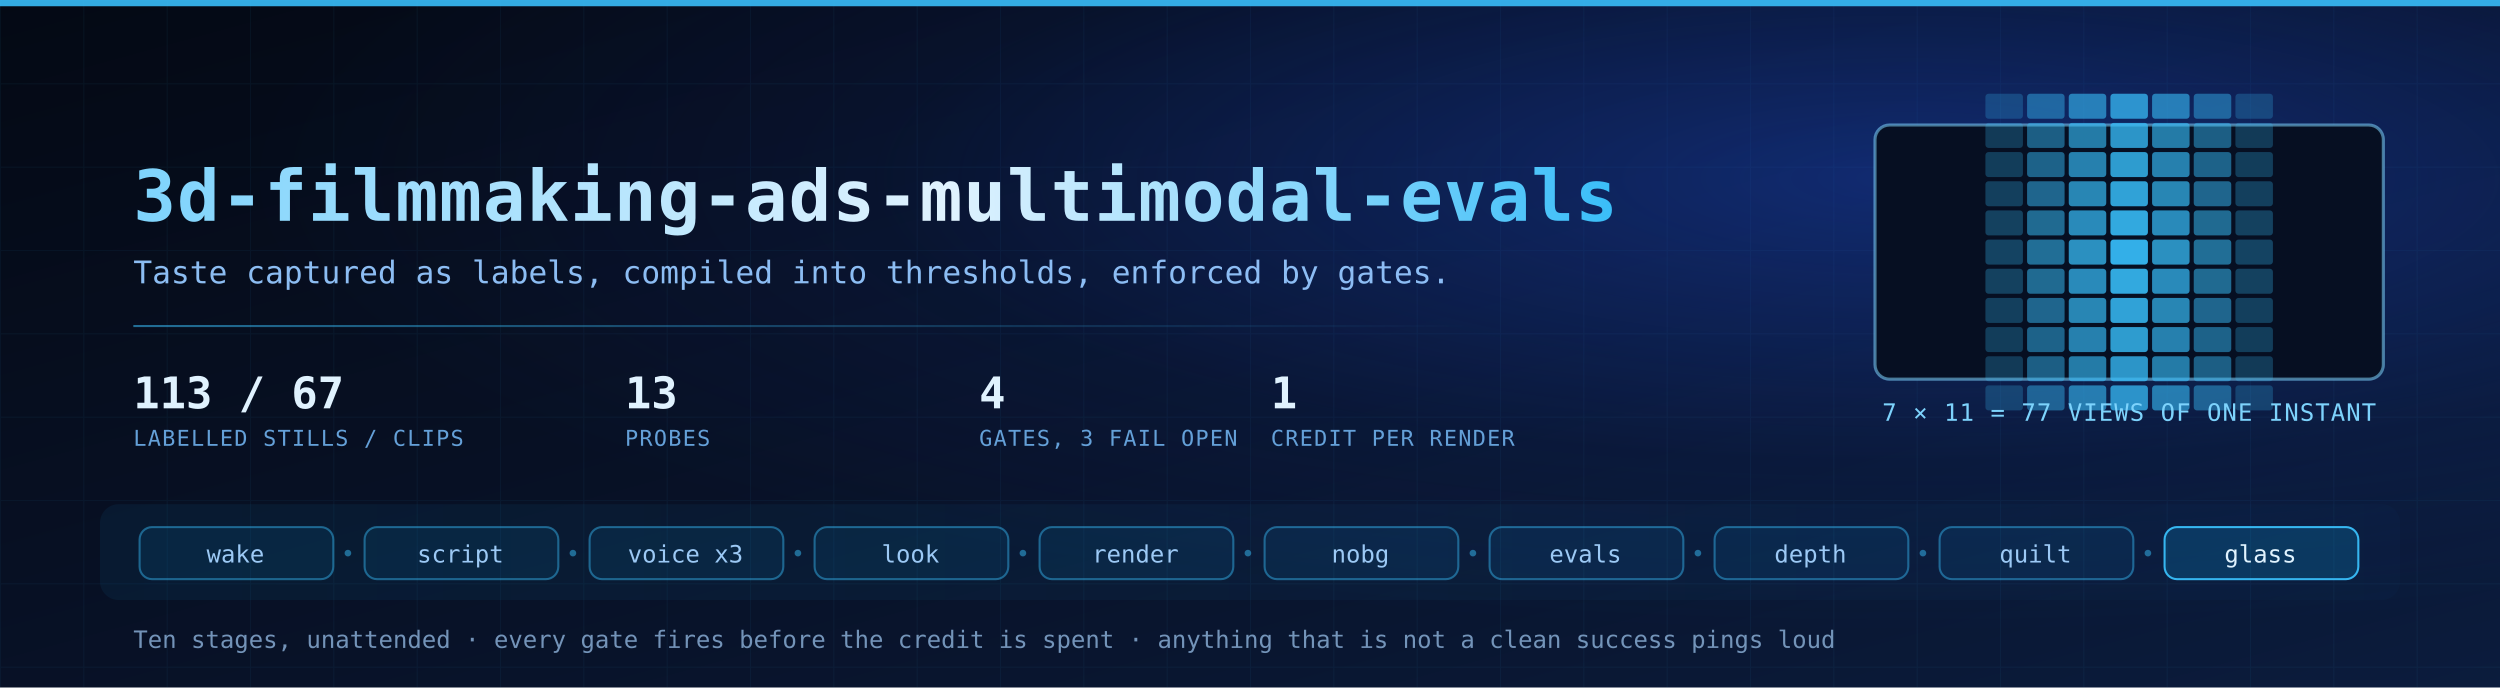
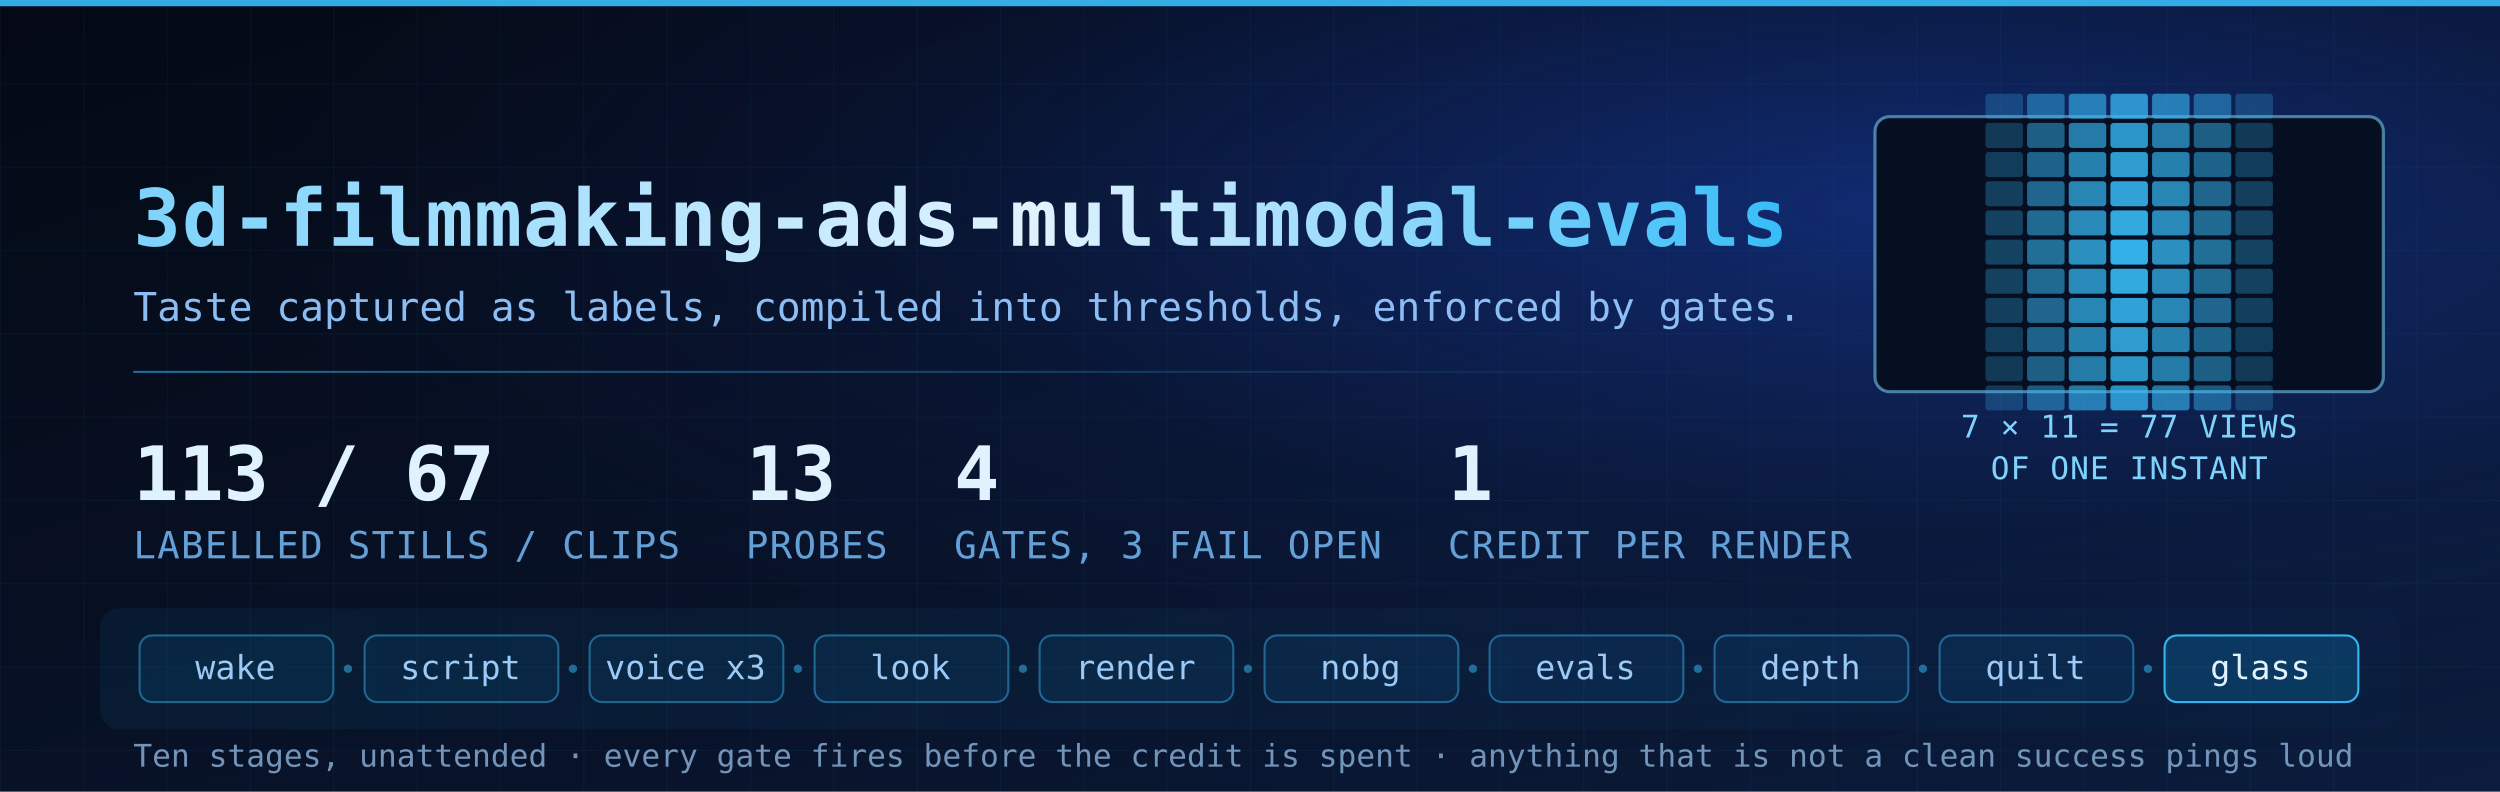
- <svg xmlns="http://www.w3.org/2000/svg" width="1200" height="330" viewBox="0 0 1200 330" role="img" aria-label="3d-filmmaking-ads-multimodal-evals: taste captured as labels, compiled into thresholds, enforced by gates. 77 views of one instant.">
+ <svg xmlns="http://www.w3.org/2000/svg" width="1200" height="380" viewBox="0 0 1200 380" role="img" aria-label="3d-filmmaking-ads-multimodal-evals: taste captured as labels, compiled into thresholds, enforced by gates. 77 views of one instant.">
  <defs>
    <linearGradient id="bg" x1="0" y1="0" x2="1" y2="1">
      <stop offset="0%" stop-color="#040914" />
      <stop offset="55%" stop-color="#081228" />
      <stop offset="100%" stop-color="#0b1c3d" />
    </linearGradient>
    <linearGradient id="title" x1="0" y1="0" x2="1" y2="0">
      <stop offset="0%" stop-color="#7dd3fc" />
      <stop offset="55%" stop-color="#e0f2fe" />
      <stop offset="100%" stop-color="#38bdf8" />
    </linearGradient>
    <radialGradient id="glow" cx="76%" cy="26%" r="66%">
      <stop offset="0%" stop-color="#1d4ed8" stop-opacity=".42" />
      <stop offset="62%" stop-color="#1d4ed8" stop-opacity=".08" />
      <stop offset="100%" stop-color="#1d4ed8" stop-opacity="0" />
    </radialGradient>
    <pattern id="grid" width="40" height="40" patternUnits="userSpaceOnUse">
      <path d="M 40 0 L 0 0 0 40" fill="none" stroke="#38bdf8" stroke-opacity=".05" stroke-width="1" />
    </pattern>
    <linearGradient id="rule" x1="0" y1="0" x2="1" y2="0">
      <stop offset="0%" stop-color="#38bdf8" stop-opacity=".55" />
      <stop offset="100%" stop-color="#38bdf8" stop-opacity="0" />
    </linearGradient>
    <linearGradient id="bandbg" x1="0" y1="0" x2="1" y2="0">
      <stop offset="0%" stop-color="#0ea5e9" stop-opacity=".07" />
      <stop offset="100%" stop-color="#0ea5e9" stop-opacity=".02" />
    </linearGradient>
  </defs>
-   <rect width="1200" height="330" fill="url(#bg)" />
-   <rect width="1200" height="330" fill="url(#grid)" />
-   <rect width="1200" height="330" fill="url(#glow)" />
+   <rect width="1200" height="380" fill="url(#bg)" />
+   <rect width="1200" height="380" fill="url(#grid)" />
+   <rect width="1200" height="380" fill="url(#glow)" />
  <rect x="0" y="0" width="1200" height="3" fill="#38bdf8" opacity=".9" />
-   <text x="64" y="106" font-family="ui-monospace, SFMono-Regular, Menlo, monospace" font-size="34" font-weight="700" fill="url(#title)" letter-spacing=".5">3d-filmmaking-ads-multimodal-evals</text>
-   <text x="64" y="136" font-family="ui-monospace, SFMono-Regular, Menlo, monospace" font-size="15" fill="#93c5fd" opacity=".95">Taste captured as labels, compiled into thresholds, enforced by gates.</text>
-   <rect x="64" y="156" width="640" height="1" fill="url(#rule)" />
-   <text x="64" y="196" font-family="ui-monospace, SFMono-Regular, Menlo, monospace" font-size="21" font-weight="700" fill="#e0f2fe">113 / 67</text>
-   <text x="64" y="214" font-family="ui-monospace, SFMono-Regular, Menlo, monospace" font-size="10.5" fill="#64a0d8" letter-spacing=".6">LABELLED STILLS / CLIPS</text>
-   <text x="300" y="196" font-family="ui-monospace, SFMono-Regular, Menlo, monospace" font-size="21" font-weight="700" fill="#e0f2fe">13</text>
-   <text x="300" y="214" font-family="ui-monospace, SFMono-Regular, Menlo, monospace" font-size="10.5" fill="#64a0d8" letter-spacing=".6">PROBES</text>
-   <text x="470" y="196" font-family="ui-monospace, SFMono-Regular, Menlo, monospace" font-size="21" font-weight="700" fill="#e0f2fe">4</text>
-   <text x="470" y="214" font-family="ui-monospace, SFMono-Regular, Menlo, monospace" font-size="10.5" fill="#64a0d8" letter-spacing=".6">GATES, 3 FAIL OPEN</text>
-   <text x="610" y="196" font-family="ui-monospace, SFMono-Regular, Menlo, monospace" font-size="21" font-weight="700" fill="#e0f2fe">1</text>
-   <text x="610" y="214" font-family="ui-monospace, SFMono-Regular, Menlo, monospace" font-size="10.5" fill="#64a0d8" letter-spacing=".6">CREDIT PER RENDER</text>
-   <rect x="900" y="60" width="244" height="122" rx="7" fill="#060f22" stroke="#7dd3fc" stroke-opacity=".55" stroke-width="1.5" />
+   <text x="64" y="118" font-family="ui-monospace, SFMono-Regular, Menlo, monospace" font-size="38" font-weight="700" fill="url(#title)" letter-spacing=".5">3d-filmmaking-ads-multimodal-evals</text>
+   <text x="64" y="154" font-family="ui-monospace, SFMono-Regular, Menlo, monospace" font-size="19" fill="#93c5fd" opacity=".95">Taste captured as labels, compiled into thresholds, enforced by gates.</text>
+   <rect x="64" y="178" width="760" height="1" fill="url(#rule)" />
+   <text x="64" y="240" font-family="ui-monospace, SFMono-Regular, Menlo, monospace" font-size="36" font-weight="700" fill="#e0f2fe">113 / 67</text>
+   <text x="64" y="268" font-family="ui-monospace, SFMono-Regular, Menlo, monospace" font-size="18" fill="#64a0d8" letter-spacing=".6">LABELLED STILLS / CLIPS</text>
+   <text x="358" y="240" font-family="ui-monospace, SFMono-Regular, Menlo, monospace" font-size="36" font-weight="700" fill="#e0f2fe">13</text>
+   <text x="358" y="268" font-family="ui-monospace, SFMono-Regular, Menlo, monospace" font-size="18" fill="#64a0d8" letter-spacing=".6">PROBES</text>
+   <text x="458" y="240" font-family="ui-monospace, SFMono-Regular, Menlo, monospace" font-size="36" font-weight="700" fill="#e0f2fe">4</text>
+   <text x="458" y="268" font-family="ui-monospace, SFMono-Regular, Menlo, monospace" font-size="18" fill="#64a0d8" letter-spacing=".6">GATES, 3 FAIL OPEN</text>
+   <text x="695" y="240" font-family="ui-monospace, SFMono-Regular, Menlo, monospace" font-size="36" font-weight="700" fill="#e0f2fe">1</text>
+   <text x="695" y="268" font-family="ui-monospace, SFMono-Regular, Menlo, monospace" font-size="18" fill="#64a0d8" letter-spacing=".6">CREDIT PER RENDER</text>
+   <rect x="900" y="56" width="244" height="132" rx="7" fill="#060f22" stroke="#7dd3fc" stroke-opacity=".55" stroke-width="1.5" />
  <rect x="953" y="45" width="18" height="12" rx="1.5" fill="#38bdf8" fill-opacity="0.240" />
  <rect x="973" y="45" width="18" height="12" rx="1.5" fill="#38bdf8" fill-opacity="0.435" />
  <rect x="993" y="45" width="18" height="12" rx="1.5" fill="#38bdf8" fill-opacity="0.591" />
  <rect x="1013" y="45" width="18" height="12" rx="1.5" fill="#38bdf8" fill-opacity="0.736" />
  <rect x="1033" y="45" width="18" height="12" rx="1.5" fill="#38bdf8" fill-opacity="0.591" />
  <rect x="1053" y="45" width="18" height="12" rx="1.5" fill="#38bdf8" fill-opacity="0.435" />
  <rect x="1073" y="45" width="18" height="12" rx="1.5" fill="#38bdf8" fill-opacity="0.240" />
  <rect x="953" y="59" width="18" height="12" rx="1.5" fill="#38bdf8" fill-opacity="0.252" />
  <rect x="973" y="59" width="18" height="12" rx="1.5" fill="#38bdf8" fill-opacity="0.457" />
  <rect x="993" y="59" width="18" height="12" rx="1.5" fill="#38bdf8" fill-opacity="0.621" />
  <rect x="1013" y="59" width="18" height="12" rx="1.5" fill="#38bdf8" fill-opacity="0.773" />
  <rect x="1033" y="59" width="18" height="12" rx="1.5" fill="#38bdf8" fill-opacity="0.621" />
  <rect x="1053" y="59" width="18" height="12" rx="1.5" fill="#38bdf8" fill-opacity="0.457" />
  <rect x="1073" y="59" width="18" height="12" rx="1.5" fill="#38bdf8" fill-opacity="0.252" />
  <rect x="953" y="73" width="18" height="12" rx="1.5" fill="#38bdf8" fill-opacity="0.264" />
  <rect x="973" y="73" width="18" height="12" rx="1.5" fill="#38bdf8" fill-opacity="0.478" />
  <rect x="993" y="73" width="18" height="12" rx="1.5" fill="#38bdf8" fill-opacity="0.651" />
  <rect x="1013" y="73" width="18" height="12" rx="1.5" fill="#38bdf8" fill-opacity="0.810" />
  <rect x="1033" y="73" width="18" height="12" rx="1.5" fill="#38bdf8" fill-opacity="0.651" />
  <rect x="1053" y="73" width="18" height="12" rx="1.5" fill="#38bdf8" fill-opacity="0.478" />
  <rect x="1073" y="73" width="18" height="12" rx="1.5" fill="#38bdf8" fill-opacity="0.264" />
  <rect x="953" y="87" width="18" height="12" rx="1.5" fill="#38bdf8" fill-opacity="0.276" />
  <rect x="973" y="87" width="18" height="12" rx="1.5" fill="#38bdf8" fill-opacity="0.500" />
  <rect x="993" y="87" width="18" height="12" rx="1.5" fill="#38bdf8" fill-opacity="0.680" />
  <rect x="1013" y="87" width="18" height="12" rx="1.5" fill="#38bdf8" fill-opacity="0.846" />
  <rect x="1033" y="87" width="18" height="12" rx="1.5" fill="#38bdf8" fill-opacity="0.680" />
  <rect x="1053" y="87" width="18" height="12" rx="1.5" fill="#38bdf8" fill-opacity="0.500" />
  <rect x="1073" y="87" width="18" height="12" rx="1.5" fill="#38bdf8" fill-opacity="0.276" />
  <rect x="953" y="101" width="18" height="12" rx="1.5" fill="#38bdf8" fill-opacity="0.288" />
  <rect x="973" y="101" width="18" height="12" rx="1.5" fill="#38bdf8" fill-opacity="0.522" />
  <rect x="993" y="101" width="18" height="12" rx="1.5" fill="#38bdf8" fill-opacity="0.710" />
  <rect x="1013" y="101" width="18" height="12" rx="1.5" fill="#38bdf8" fill-opacity="0.883" />
  <rect x="1033" y="101" width="18" height="12" rx="1.5" fill="#38bdf8" fill-opacity="0.710" />
  <rect x="1053" y="101" width="18" height="12" rx="1.5" fill="#38bdf8" fill-opacity="0.522" />
  <rect x="1073" y="101" width="18" height="12" rx="1.5" fill="#38bdf8" fill-opacity="0.288" />
  <rect x="953" y="115" width="18" height="12" rx="1.5" fill="#38bdf8" fill-opacity="0.300" />
  <rect x="973" y="115" width="18" height="12" rx="1.5" fill="#38bdf8" fill-opacity="0.544" />
  <rect x="993" y="115" width="18" height="12" rx="1.5" fill="#38bdf8" fill-opacity="0.739" />
  <rect x="1013" y="115" width="18" height="12" rx="1.5" fill="#38bdf8" fill-opacity="0.920" />
  <rect x="1033" y="115" width="18" height="12" rx="1.5" fill="#38bdf8" fill-opacity="0.739" />
  <rect x="1053" y="115" width="18" height="12" rx="1.5" fill="#38bdf8" fill-opacity="0.544" />
  <rect x="1073" y="115" width="18" height="12" rx="1.5" fill="#38bdf8" fill-opacity="0.300" />
  <rect x="953" y="129" width="18" height="12" rx="1.5" fill="#38bdf8" fill-opacity="0.288" />
  <rect x="973" y="129" width="18" height="12" rx="1.5" fill="#38bdf8" fill-opacity="0.522" />
  <rect x="993" y="129" width="18" height="12" rx="1.5" fill="#38bdf8" fill-opacity="0.710" />
  <rect x="1013" y="129" width="18" height="12" rx="1.5" fill="#38bdf8" fill-opacity="0.883" />
  <rect x="1033" y="129" width="18" height="12" rx="1.5" fill="#38bdf8" fill-opacity="0.710" />
  <rect x="1053" y="129" width="18" height="12" rx="1.5" fill="#38bdf8" fill-opacity="0.522" />
  <rect x="1073" y="129" width="18" height="12" rx="1.5" fill="#38bdf8" fill-opacity="0.288" />
  <rect x="953" y="143" width="18" height="12" rx="1.5" fill="#38bdf8" fill-opacity="0.276" />
  <rect x="973" y="143" width="18" height="12" rx="1.5" fill="#38bdf8" fill-opacity="0.500" />
  <rect x="993" y="143" width="18" height="12" rx="1.5" fill="#38bdf8" fill-opacity="0.680" />
  <rect x="1013" y="143" width="18" height="12" rx="1.5" fill="#38bdf8" fill-opacity="0.846" />
  <rect x="1033" y="143" width="18" height="12" rx="1.5" fill="#38bdf8" fill-opacity="0.680" />
  <rect x="1053" y="143" width="18" height="12" rx="1.5" fill="#38bdf8" fill-opacity="0.500" />
  <rect x="1073" y="143" width="18" height="12" rx="1.5" fill="#38bdf8" fill-opacity="0.276" />
  <rect x="953" y="157" width="18" height="12" rx="1.5" fill="#38bdf8" fill-opacity="0.264" />
  <rect x="973" y="157" width="18" height="12" rx="1.5" fill="#38bdf8" fill-opacity="0.478" />
  <rect x="993" y="157" width="18" height="12" rx="1.5" fill="#38bdf8" fill-opacity="0.651" />
  <rect x="1013" y="157" width="18" height="12" rx="1.5" fill="#38bdf8" fill-opacity="0.810" />
  <rect x="1033" y="157" width="18" height="12" rx="1.5" fill="#38bdf8" fill-opacity="0.651" />
  <rect x="1053" y="157" width="18" height="12" rx="1.5" fill="#38bdf8" fill-opacity="0.478" />
  <rect x="1073" y="157" width="18" height="12" rx="1.5" fill="#38bdf8" fill-opacity="0.264" />
  <rect x="953" y="171" width="18" height="12" rx="1.5" fill="#38bdf8" fill-opacity="0.252" />
  <rect x="973" y="171" width="18" height="12" rx="1.5" fill="#38bdf8" fill-opacity="0.457" />
  <rect x="993" y="171" width="18" height="12" rx="1.5" fill="#38bdf8" fill-opacity="0.621" />
  <rect x="1013" y="171" width="18" height="12" rx="1.5" fill="#38bdf8" fill-opacity="0.773" />
  <rect x="1033" y="171" width="18" height="12" rx="1.5" fill="#38bdf8" fill-opacity="0.621" />
  <rect x="1053" y="171" width="18" height="12" rx="1.5" fill="#38bdf8" fill-opacity="0.457" />
  <rect x="1073" y="171" width="18" height="12" rx="1.5" fill="#38bdf8" fill-opacity="0.252" />
  <rect x="953" y="185" width="18" height="12" rx="1.5" fill="#38bdf8" fill-opacity="0.240" />
  <rect x="973" y="185" width="18" height="12" rx="1.5" fill="#38bdf8" fill-opacity="0.435" />
  <rect x="993" y="185" width="18" height="12" rx="1.5" fill="#38bdf8" fill-opacity="0.591" />
  <rect x="1013" y="185" width="18" height="12" rx="1.5" fill="#38bdf8" fill-opacity="0.736" />
  <rect x="1033" y="185" width="18" height="12" rx="1.5" fill="#38bdf8" fill-opacity="0.591" />
  <rect x="1053" y="185" width="18" height="12" rx="1.5" fill="#38bdf8" fill-opacity="0.435" />
  <rect x="1073" y="185" width="18" height="12" rx="1.5" fill="#38bdf8" fill-opacity="0.240" />
-   <text x="1022" y="202" font-family="ui-monospace, SFMono-Regular, Menlo, monospace" font-size="11.5" fill="#7dd3fc" text-anchor="middle" letter-spacing=".5">7 × 11 = 77 VIEWS OF ONE INSTANT</text>
-   <rect x="48" y="242" width="1104" height="46" rx="9" fill="url(#bandbg)" />
-   <rect x="67" y="253" width="93" height="25" rx="6" fill="#0ea5e9" fill-opacity=".09" stroke="#38bdf8" stroke-opacity=".45" />
-   <text x="113" y="270" font-family="ui-monospace, SFMono-Regular, Menlo, monospace" font-size="11.5" fill="#9cc9f5" text-anchor="middle">wake</text>
-   <circle cx="167" cy="265.5" r="1.6" fill="#38bdf8" opacity=".5" />
-   <rect x="175" y="253" width="93" height="25" rx="6" fill="#0ea5e9" fill-opacity=".09" stroke="#38bdf8" stroke-opacity=".45" />
-   <text x="221" y="270" font-family="ui-monospace, SFMono-Regular, Menlo, monospace" font-size="11.5" fill="#9cc9f5" text-anchor="middle">script</text>
-   <circle cx="275" cy="265.5" r="1.6" fill="#38bdf8" opacity=".5" />
-   <rect x="283" y="253" width="93" height="25" rx="6" fill="#0ea5e9" fill-opacity=".09" stroke="#38bdf8" stroke-opacity=".45" />
-   <text x="329" y="270" font-family="ui-monospace, SFMono-Regular, Menlo, monospace" font-size="11.5" fill="#9cc9f5" text-anchor="middle">voice x3</text>
-   <circle cx="383" cy="265.5" r="1.6" fill="#38bdf8" opacity=".5" />
-   <rect x="391" y="253" width="93" height="25" rx="6" fill="#0ea5e9" fill-opacity=".09" stroke="#38bdf8" stroke-opacity=".45" />
-   <text x="437" y="270" font-family="ui-monospace, SFMono-Regular, Menlo, monospace" font-size="11.5" fill="#9cc9f5" text-anchor="middle">look</text>
-   <circle cx="491" cy="265.5" r="1.6" fill="#38bdf8" opacity=".5" />
-   <rect x="499" y="253" width="93" height="25" rx="6" fill="#0ea5e9" fill-opacity=".09" stroke="#38bdf8" stroke-opacity=".45" />
-   <text x="545" y="270" font-family="ui-monospace, SFMono-Regular, Menlo, monospace" font-size="11.5" fill="#9cc9f5" text-anchor="middle">render</text>
-   <circle cx="599" cy="265.5" r="1.6" fill="#38bdf8" opacity=".5" />
-   <rect x="607" y="253" width="93" height="25" rx="6" fill="#0ea5e9" fill-opacity=".09" stroke="#38bdf8" stroke-opacity=".45" />
-   <text x="653" y="270" font-family="ui-monospace, SFMono-Regular, Menlo, monospace" font-size="11.5" fill="#9cc9f5" text-anchor="middle">nobg</text>
-   <circle cx="707" cy="265.5" r="1.6" fill="#38bdf8" opacity=".5" />
-   <rect x="715" y="253" width="93" height="25" rx="6" fill="#0ea5e9" fill-opacity=".09" stroke="#38bdf8" stroke-opacity=".45" />
-   <text x="761" y="270" font-family="ui-monospace, SFMono-Regular, Menlo, monospace" font-size="11.5" fill="#9cc9f5" text-anchor="middle">evals</text>
-   <circle cx="815" cy="265.5" r="1.6" fill="#38bdf8" opacity=".5" />
-   <rect x="823" y="253" width="93" height="25" rx="6" fill="#0ea5e9" fill-opacity=".09" stroke="#38bdf8" stroke-opacity=".45" />
-   <text x="869" y="270" font-family="ui-monospace, SFMono-Regular, Menlo, monospace" font-size="11.5" fill="#9cc9f5" text-anchor="middle">depth</text>
-   <circle cx="923" cy="265.5" r="1.6" fill="#38bdf8" opacity=".5" />
-   <rect x="931" y="253" width="93" height="25" rx="6" fill="#0ea5e9" fill-opacity=".09" stroke="#38bdf8" stroke-opacity=".45" />
-   <text x="977" y="270" font-family="ui-monospace, SFMono-Regular, Menlo, monospace" font-size="11.5" fill="#9cc9f5" text-anchor="middle">quilt</text>
-   <circle cx="1031" cy="265.5" r="1.6" fill="#38bdf8" opacity=".5" />
-   <rect x="1039" y="253" width="93" height="25" rx="6" fill="#0ea5e9" fill-opacity=".20" stroke="#38bdf8" stroke-opacity=".95" />
-   <text x="1085" y="270" font-family="ui-monospace, SFMono-Regular, Menlo, monospace" font-size="11.5" fill="#e0f2fe" text-anchor="middle">glass</text>
-   <text x="64" y="311" font-family="ui-monospace, SFMono-Regular, Menlo, monospace" font-size="11.5" fill="#7c9ec4" opacity=".92">Ten stages, unattended · every gate fires before the credit is spent · anything that is not a clean success pings loud</text>
+   <text x="1022" y="210" font-family="ui-monospace, SFMono-Regular, Menlo, monospace" font-size="15" fill="#7dd3fc" text-anchor="middle" letter-spacing=".5">7 × 11 = 77 VIEWS</text>
+   <text x="1022" y="230" font-family="ui-monospace, SFMono-Regular, Menlo, monospace" font-size="15" fill="#7dd3fc" text-anchor="middle" letter-spacing=".5">OF ONE INSTANT</text>
+   <rect x="48" y="292" width="1104" height="58" rx="9" fill="url(#bandbg)" />
+   <rect x="67" y="305" width="93" height="32" rx="6" fill="#0ea5e9" fill-opacity=".09" stroke="#38bdf8" stroke-opacity=".45" />
+   <text x="113" y="326" font-family="ui-monospace, SFMono-Regular, Menlo, monospace" font-size="16" fill="#9cc9f5" text-anchor="middle">wake</text>
+   <circle cx="167" cy="321" r="2" fill="#38bdf8" opacity=".5" />
+   <rect x="175" y="305" width="93" height="32" rx="6" fill="#0ea5e9" fill-opacity=".09" stroke="#38bdf8" stroke-opacity=".45" />
+   <text x="221" y="326" font-family="ui-monospace, SFMono-Regular, Menlo, monospace" font-size="16" fill="#9cc9f5" text-anchor="middle">script</text>
+   <circle cx="275" cy="321" r="2" fill="#38bdf8" opacity=".5" />
+   <rect x="283" y="305" width="93" height="32" rx="6" fill="#0ea5e9" fill-opacity=".09" stroke="#38bdf8" stroke-opacity=".45" />
+   <text x="329" y="326" font-family="ui-monospace, SFMono-Regular, Menlo, monospace" font-size="16" fill="#9cc9f5" text-anchor="middle">voice x3</text>
+   <circle cx="383" cy="321" r="2" fill="#38bdf8" opacity=".5" />
+   <rect x="391" y="305" width="93" height="32" rx="6" fill="#0ea5e9" fill-opacity=".09" stroke="#38bdf8" stroke-opacity=".45" />
+   <text x="437" y="326" font-family="ui-monospace, SFMono-Regular, Menlo, monospace" font-size="16" fill="#9cc9f5" text-anchor="middle">look</text>
+   <circle cx="491" cy="321" r="2" fill="#38bdf8" opacity=".5" />
+   <rect x="499" y="305" width="93" height="32" rx="6" fill="#0ea5e9" fill-opacity=".09" stroke="#38bdf8" stroke-opacity=".45" />
+   <text x="545" y="326" font-family="ui-monospace, SFMono-Regular, Menlo, monospace" font-size="16" fill="#9cc9f5" text-anchor="middle">render</text>
+   <circle cx="599" cy="321" r="2" fill="#38bdf8" opacity=".5" />
+   <rect x="607" y="305" width="93" height="32" rx="6" fill="#0ea5e9" fill-opacity=".09" stroke="#38bdf8" stroke-opacity=".45" />
+   <text x="653" y="326" font-family="ui-monospace, SFMono-Regular, Menlo, monospace" font-size="16" fill="#9cc9f5" text-anchor="middle">nobg</text>
+   <circle cx="707" cy="321" r="2" fill="#38bdf8" opacity=".5" />
+   <rect x="715" y="305" width="93" height="32" rx="6" fill="#0ea5e9" fill-opacity=".09" stroke="#38bdf8" stroke-opacity=".45" />
+   <text x="761" y="326" font-family="ui-monospace, SFMono-Regular, Menlo, monospace" font-size="16" fill="#9cc9f5" text-anchor="middle">evals</text>
+   <circle cx="815" cy="321" r="2" fill="#38bdf8" opacity=".5" />
+   <rect x="823" y="305" width="93" height="32" rx="6" fill="#0ea5e9" fill-opacity=".09" stroke="#38bdf8" stroke-opacity=".45" />
+   <text x="869" y="326" font-family="ui-monospace, SFMono-Regular, Menlo, monospace" font-size="16" fill="#9cc9f5" text-anchor="middle">depth</text>
+   <circle cx="923" cy="321" r="2" fill="#38bdf8" opacity=".5" />
+   <rect x="931" y="305" width="93" height="32" rx="6" fill="#0ea5e9" fill-opacity=".09" stroke="#38bdf8" stroke-opacity=".45" />
+   <text x="977" y="326" font-family="ui-monospace, SFMono-Regular, Menlo, monospace" font-size="16" fill="#9cc9f5" text-anchor="middle">quilt</text>
+   <circle cx="1031" cy="321" r="2" fill="#38bdf8" opacity=".5" />
+   <rect x="1039" y="305" width="93" height="32" rx="6" fill="#0ea5e9" fill-opacity=".20" stroke="#38bdf8" stroke-opacity=".95" />
+   <text x="1085" y="326" font-family="ui-monospace, SFMono-Regular, Menlo, monospace" font-size="16" fill="#e0f2fe" text-anchor="middle">glass</text>
+   <text x="64" y="368" font-family="ui-monospace, SFMono-Regular, Menlo, monospace" font-size="15" fill="#7c9ec4" opacity=".92">Ten stages, unattended · every gate fires before the credit is spent · anything that is not a clean success pings loud</text>
</svg>
